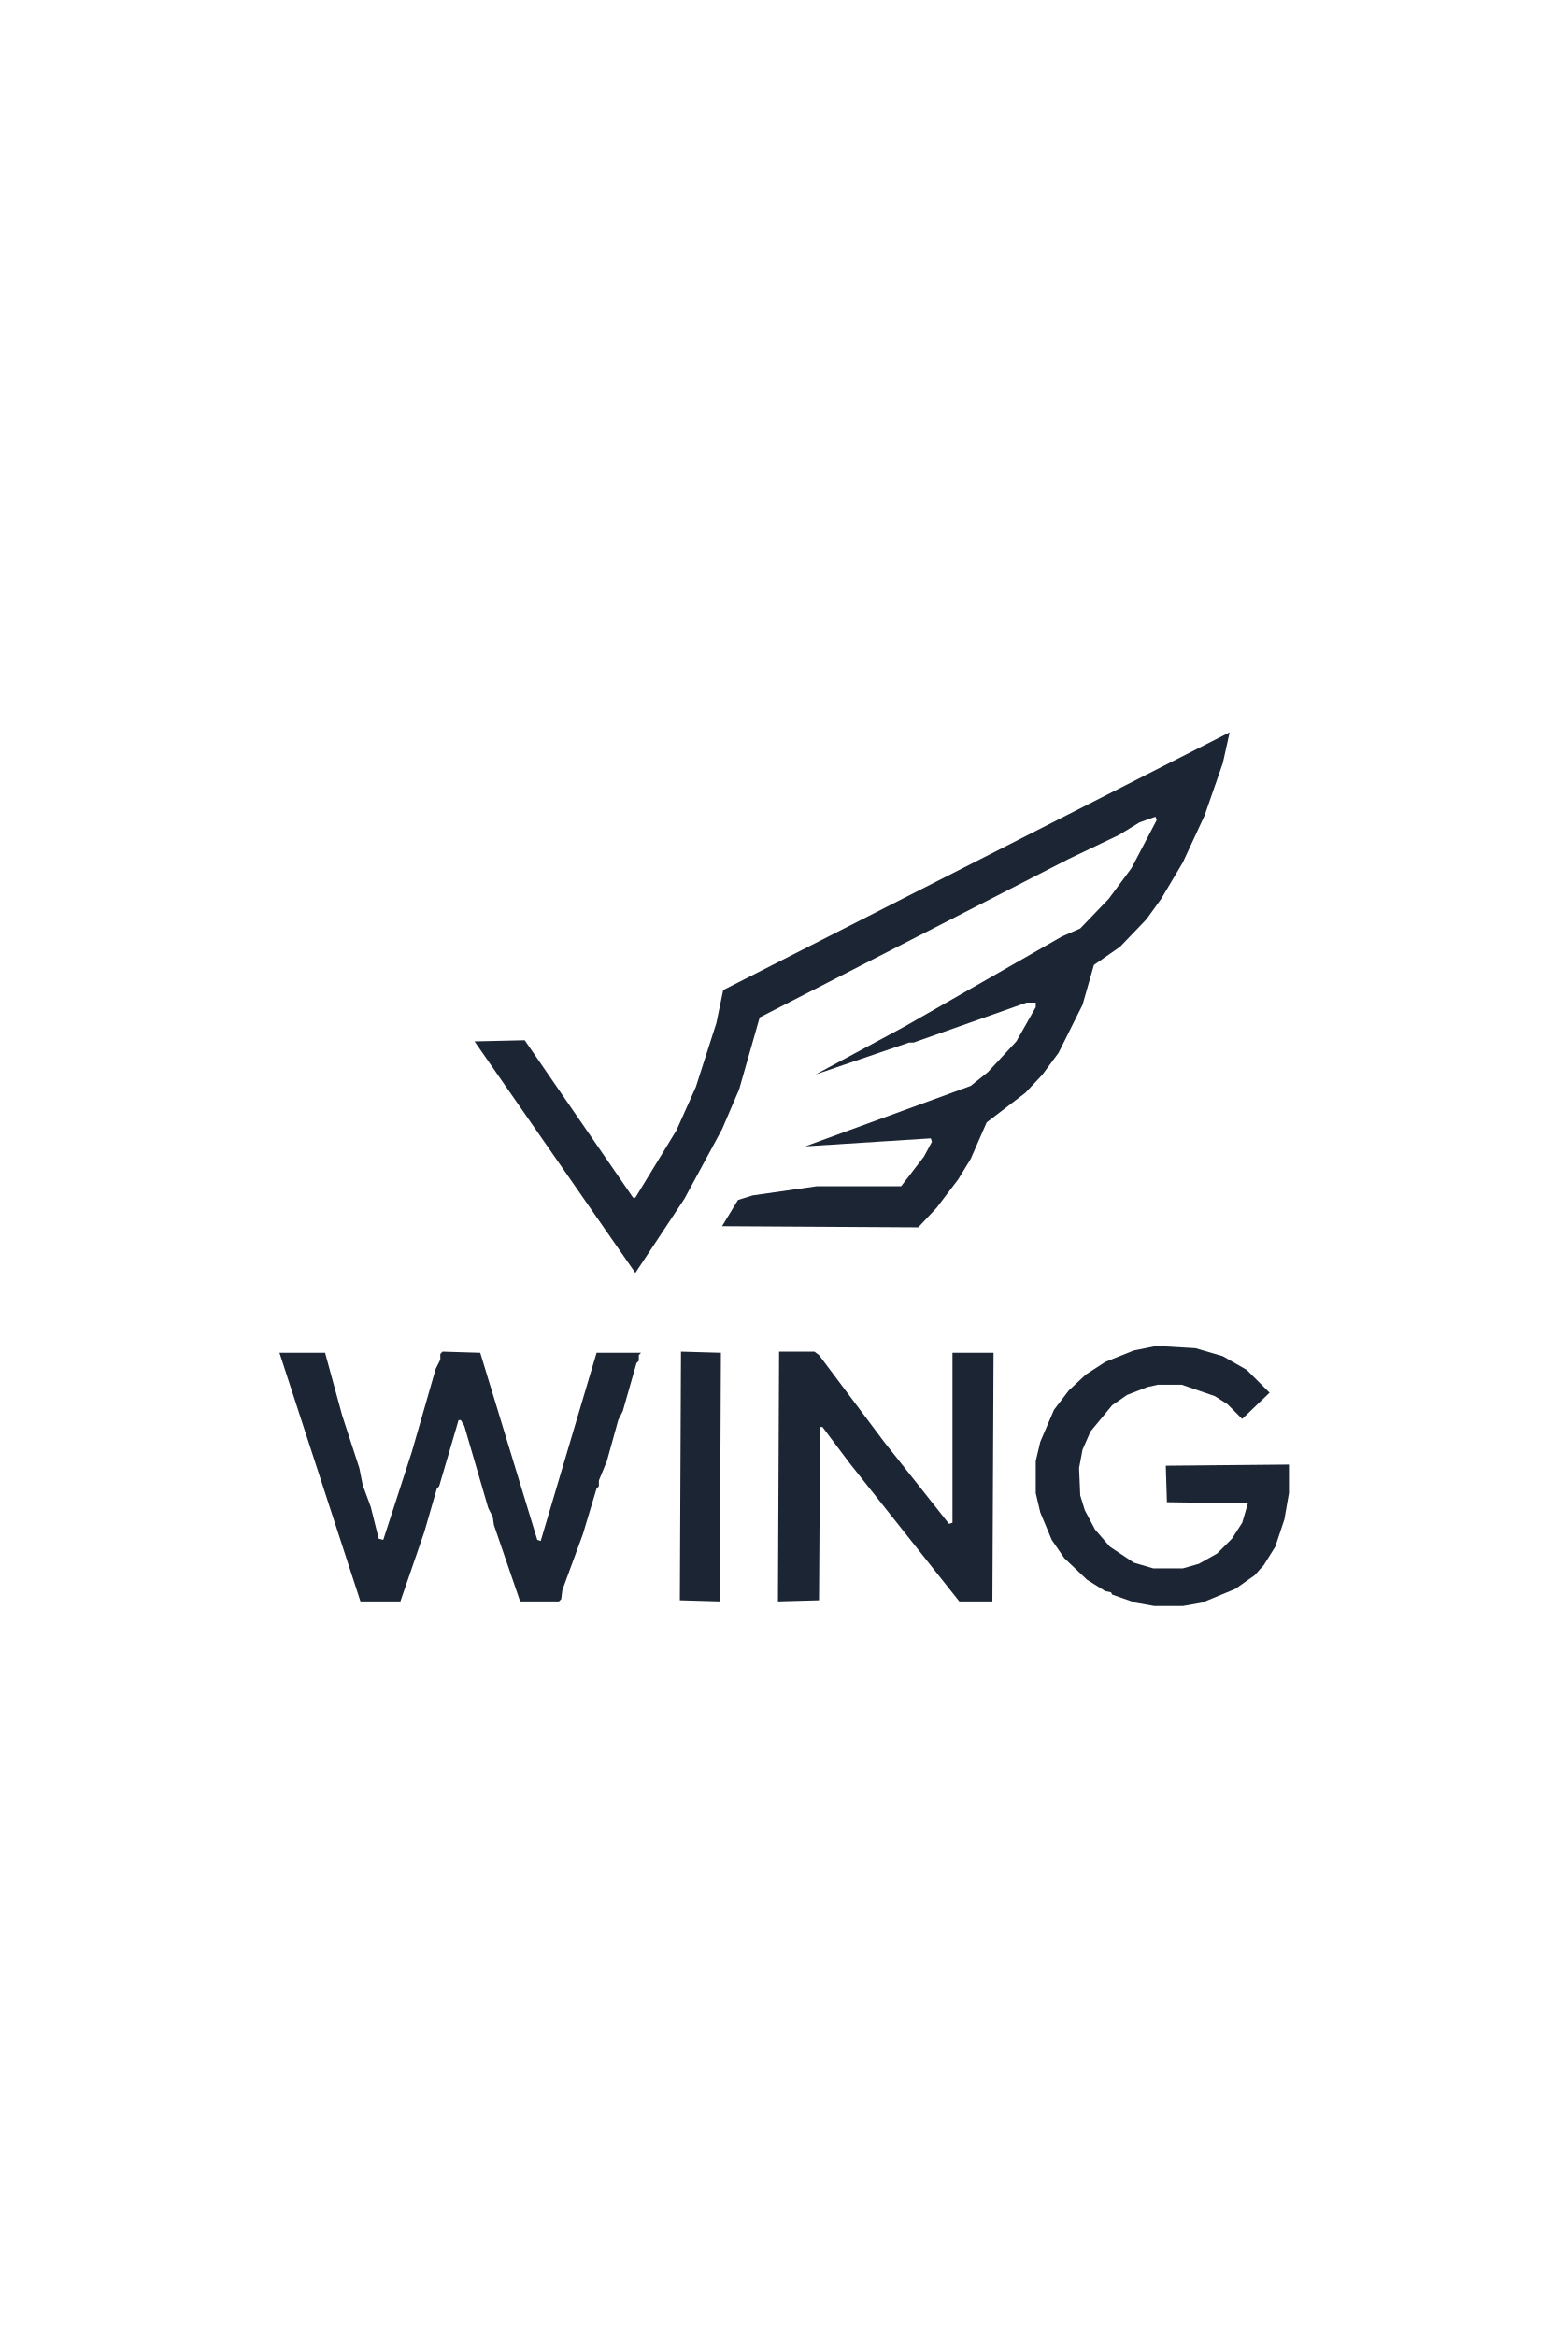
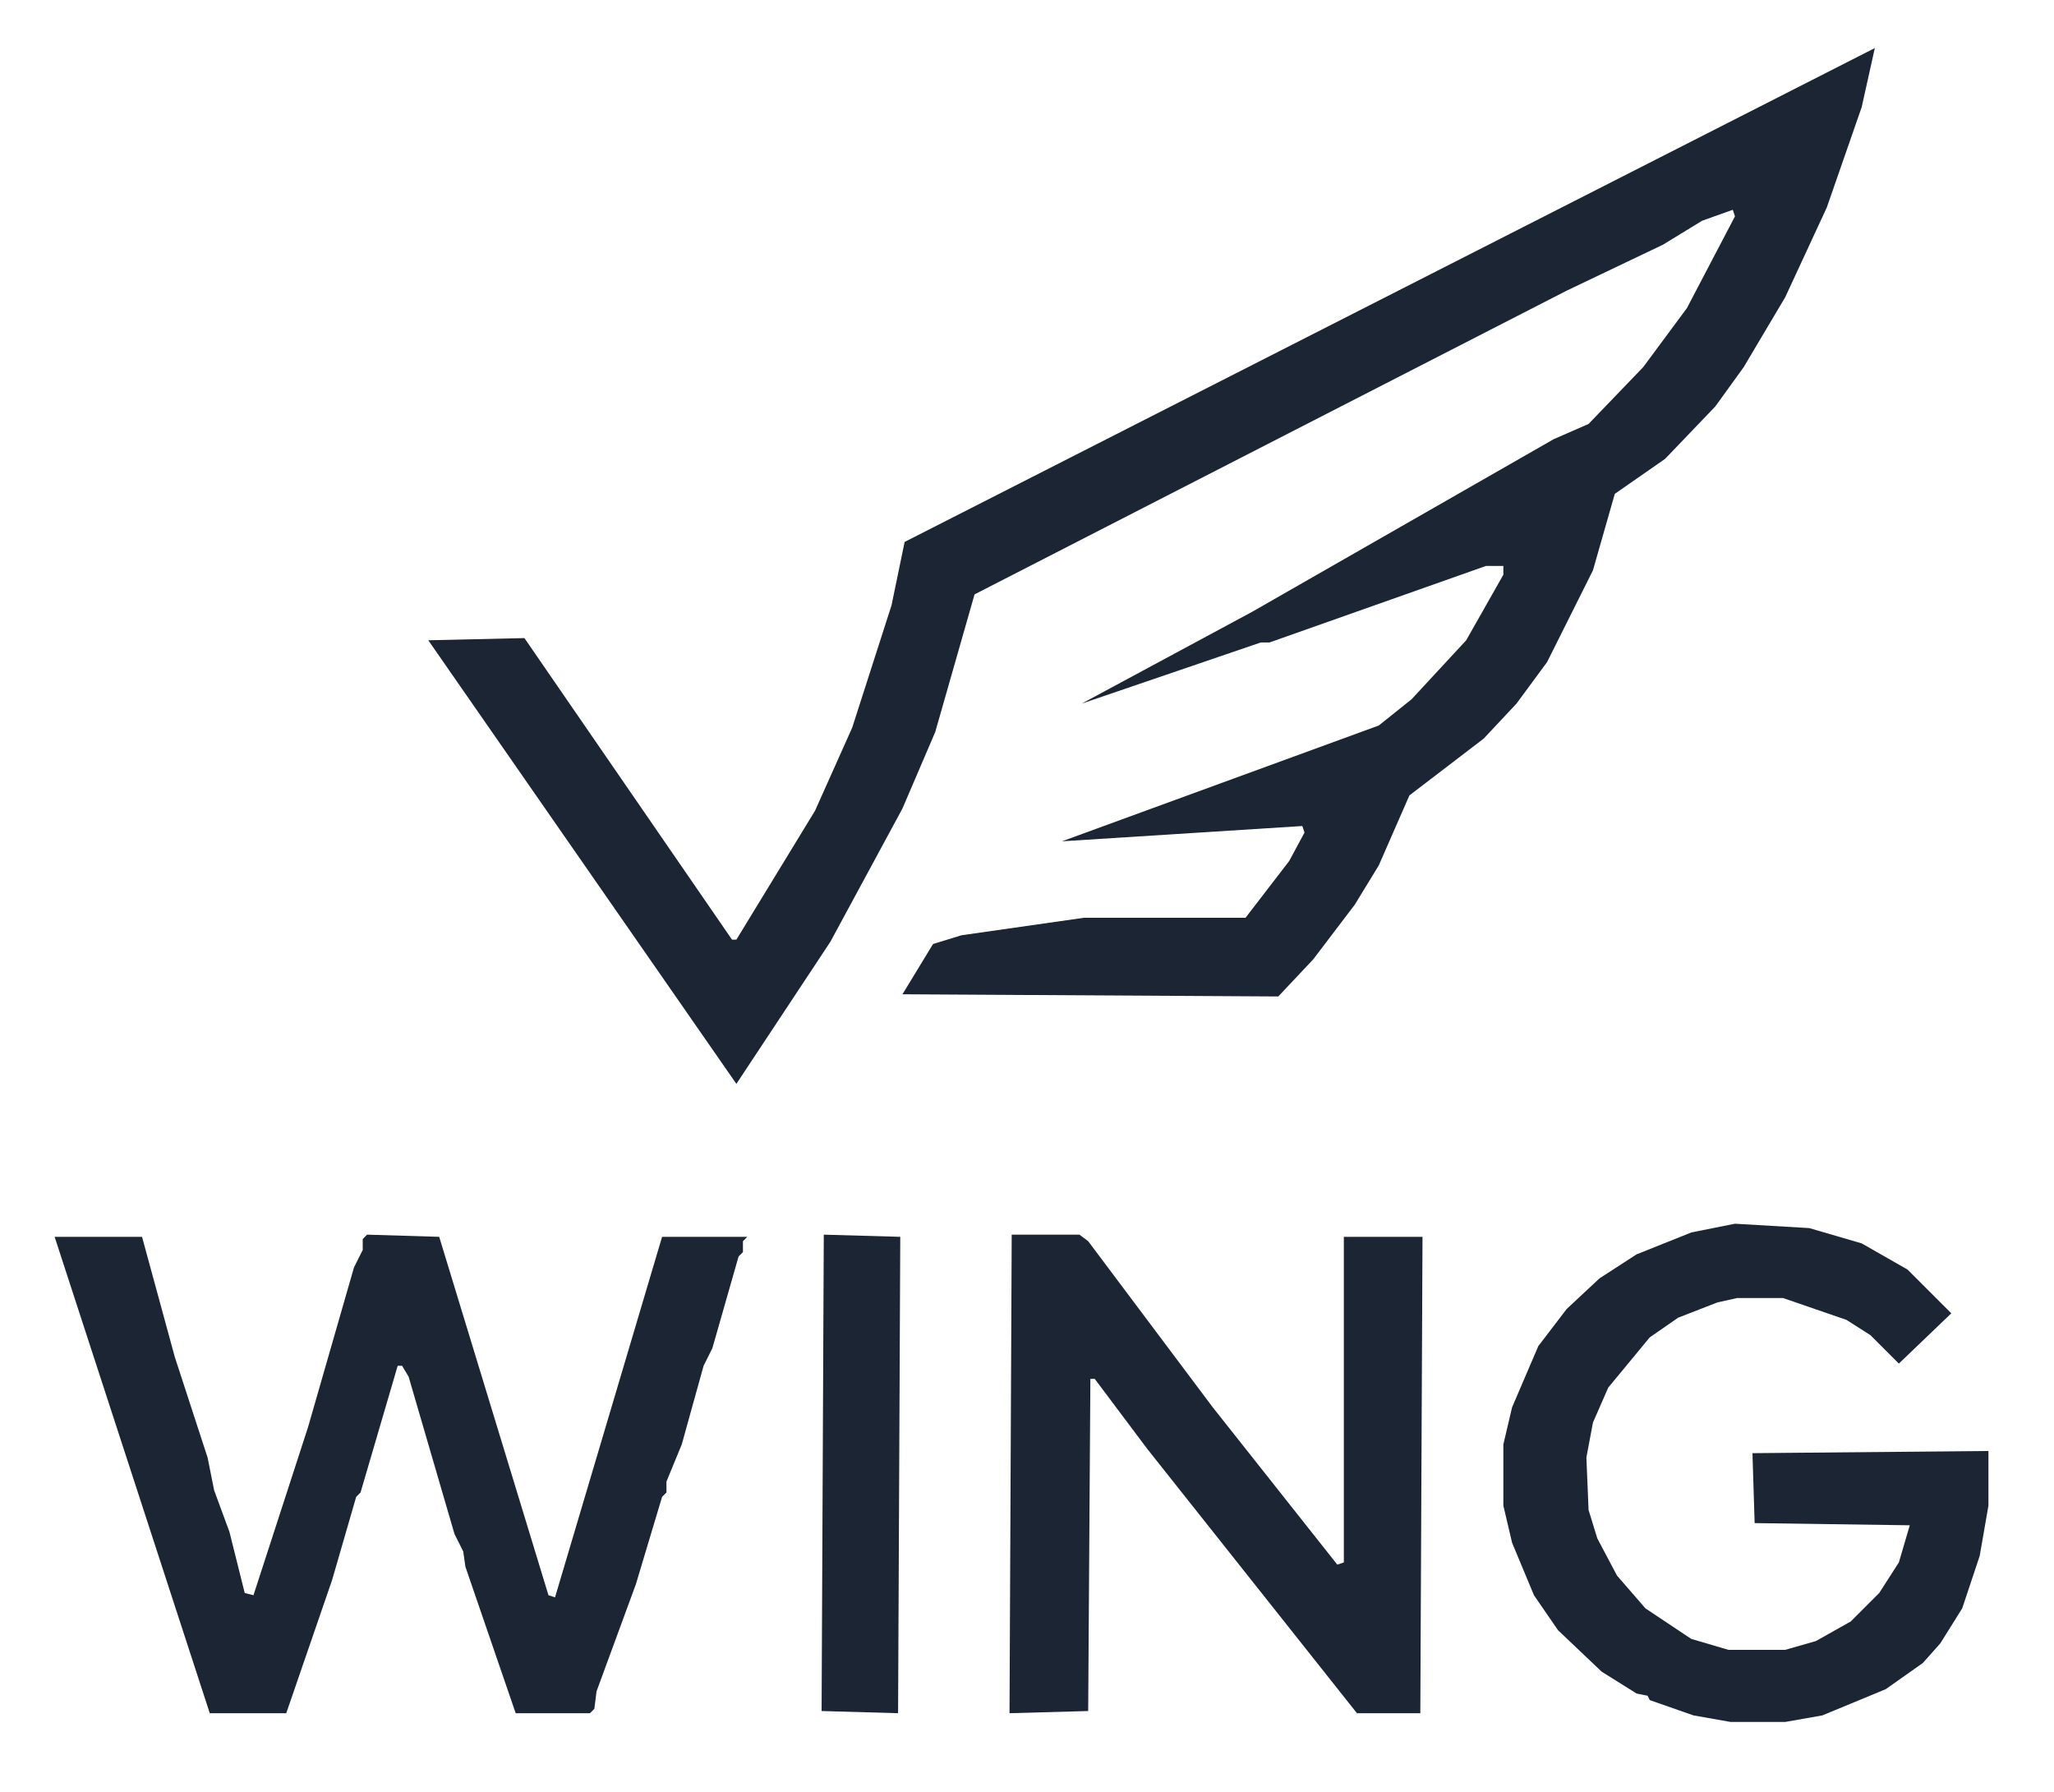
- <svg xmlns="http://www.w3.org/2000/svg" width="1374" height="2048" viewBox="0 0 1374 2048">
+ <svg xmlns="http://www.w3.org/2000/svg" viewBox="220 620 940 820">
  <path d="M 1078 642 L 634 868 L 628 897 L 610 953 L 593 991 L 557 1050 L 555 1050 L 460 912 L 416 913 L 557 1116 L 600 1051 L 633 990 L 648 955 L 666 892 L 937 753 L 981 732 L 999 721 L 1013 716 L 1014 719 L 992 761 L 972 788 L 947 814 L 931 821 L 793 900 L 715 942 L 797 914 L 801 914 L 900 879 L 908 879 L 908 883 L 891 913 L 866 940 L 851 952 L 706 1005 L 816 998 L 817 1001 L 810 1014 L 790 1040 L 716 1040 L 660 1048 L 647 1052 L 633 1075 L 805 1076 L 821 1059 L 840 1034 L 851 1016 L 865 984 L 899 958 L 914 942 L 928 923 L 949 881 L 959 846 L 982 830 L 1005 806 L 1018 788 L 1037 756 L 1056 715 L 1072 669 Z" fill="#1C2533" />
  <path d="M 1014 1180 L 994 1184 L 969 1194 L 952 1205 L 937 1219 L 924 1236 L 912 1264 L 908 1281 L 908 1309 L 912 1326 L 922 1350 L 933 1366 L 953 1385 L 969 1395 L 974 1396 L 975 1398 L 995 1405 L 1012 1408 L 1037 1408 L 1054 1405 L 1083 1393 L 1100 1381 L 1108 1372 L 1118 1356 L 1126 1332 L 1130 1309 L 1130 1284 L 1022 1285 L 1023 1317 L 1094 1318 L 1089 1335 L 1080 1349 L 1067 1362 L 1051 1371 L 1037 1375 L 1011 1375 L 994 1370 L 973 1356 L 960 1341 L 951 1324 L 947 1311 L 946 1287 L 949 1271 L 956 1255 L 975 1232 L 988 1223 L 1006 1216 L 1015 1214 L 1036 1214 L 1065 1224 L 1076 1231 L 1089 1244 L 1113 1221 L 1093 1201 L 1072 1189 L 1048 1182 Z" fill="#1C2533" />
  <path d="M 245 1186 L 316 1404 L 351 1404 L 372 1343 L 383 1305 L 385 1303 L 402 1245 L 404 1245 L 407 1250 L 428 1322 L 432 1330 L 433 1337 L 456 1404 L 490 1404 L 492 1402 L 493 1394 L 511 1345 L 523 1305 L 525 1303 L 525 1298 L 532 1281 L 542 1245 L 546 1237 L 558 1195 L 560 1193 L 560 1188 L 562 1186 L 523 1186 L 474 1351 L 471 1350 L 421 1186 L 388 1185 L 386 1187 L 386 1192 L 382 1200 L 361 1273 L 336 1350 L 332 1349 L 325 1321 L 318 1302 L 315 1287 L 300 1241 L 285 1186 Z" fill="#1C2533" />
  <path d="M 597 1185 L 596 1403 L 631 1404 L 632 1186 Z" fill="#1C2533" />
  <path d="M 683 1185 L 682 1404 L 718 1403 L 719 1251 L 721 1251 L 745 1283 L 841 1404 L 870 1404 L 871 1186 L 835 1186 L 835 1335 L 832 1336 L 775 1264 L 718 1188 L 714 1185 Z" fill="#1C2533" />
</svg>
